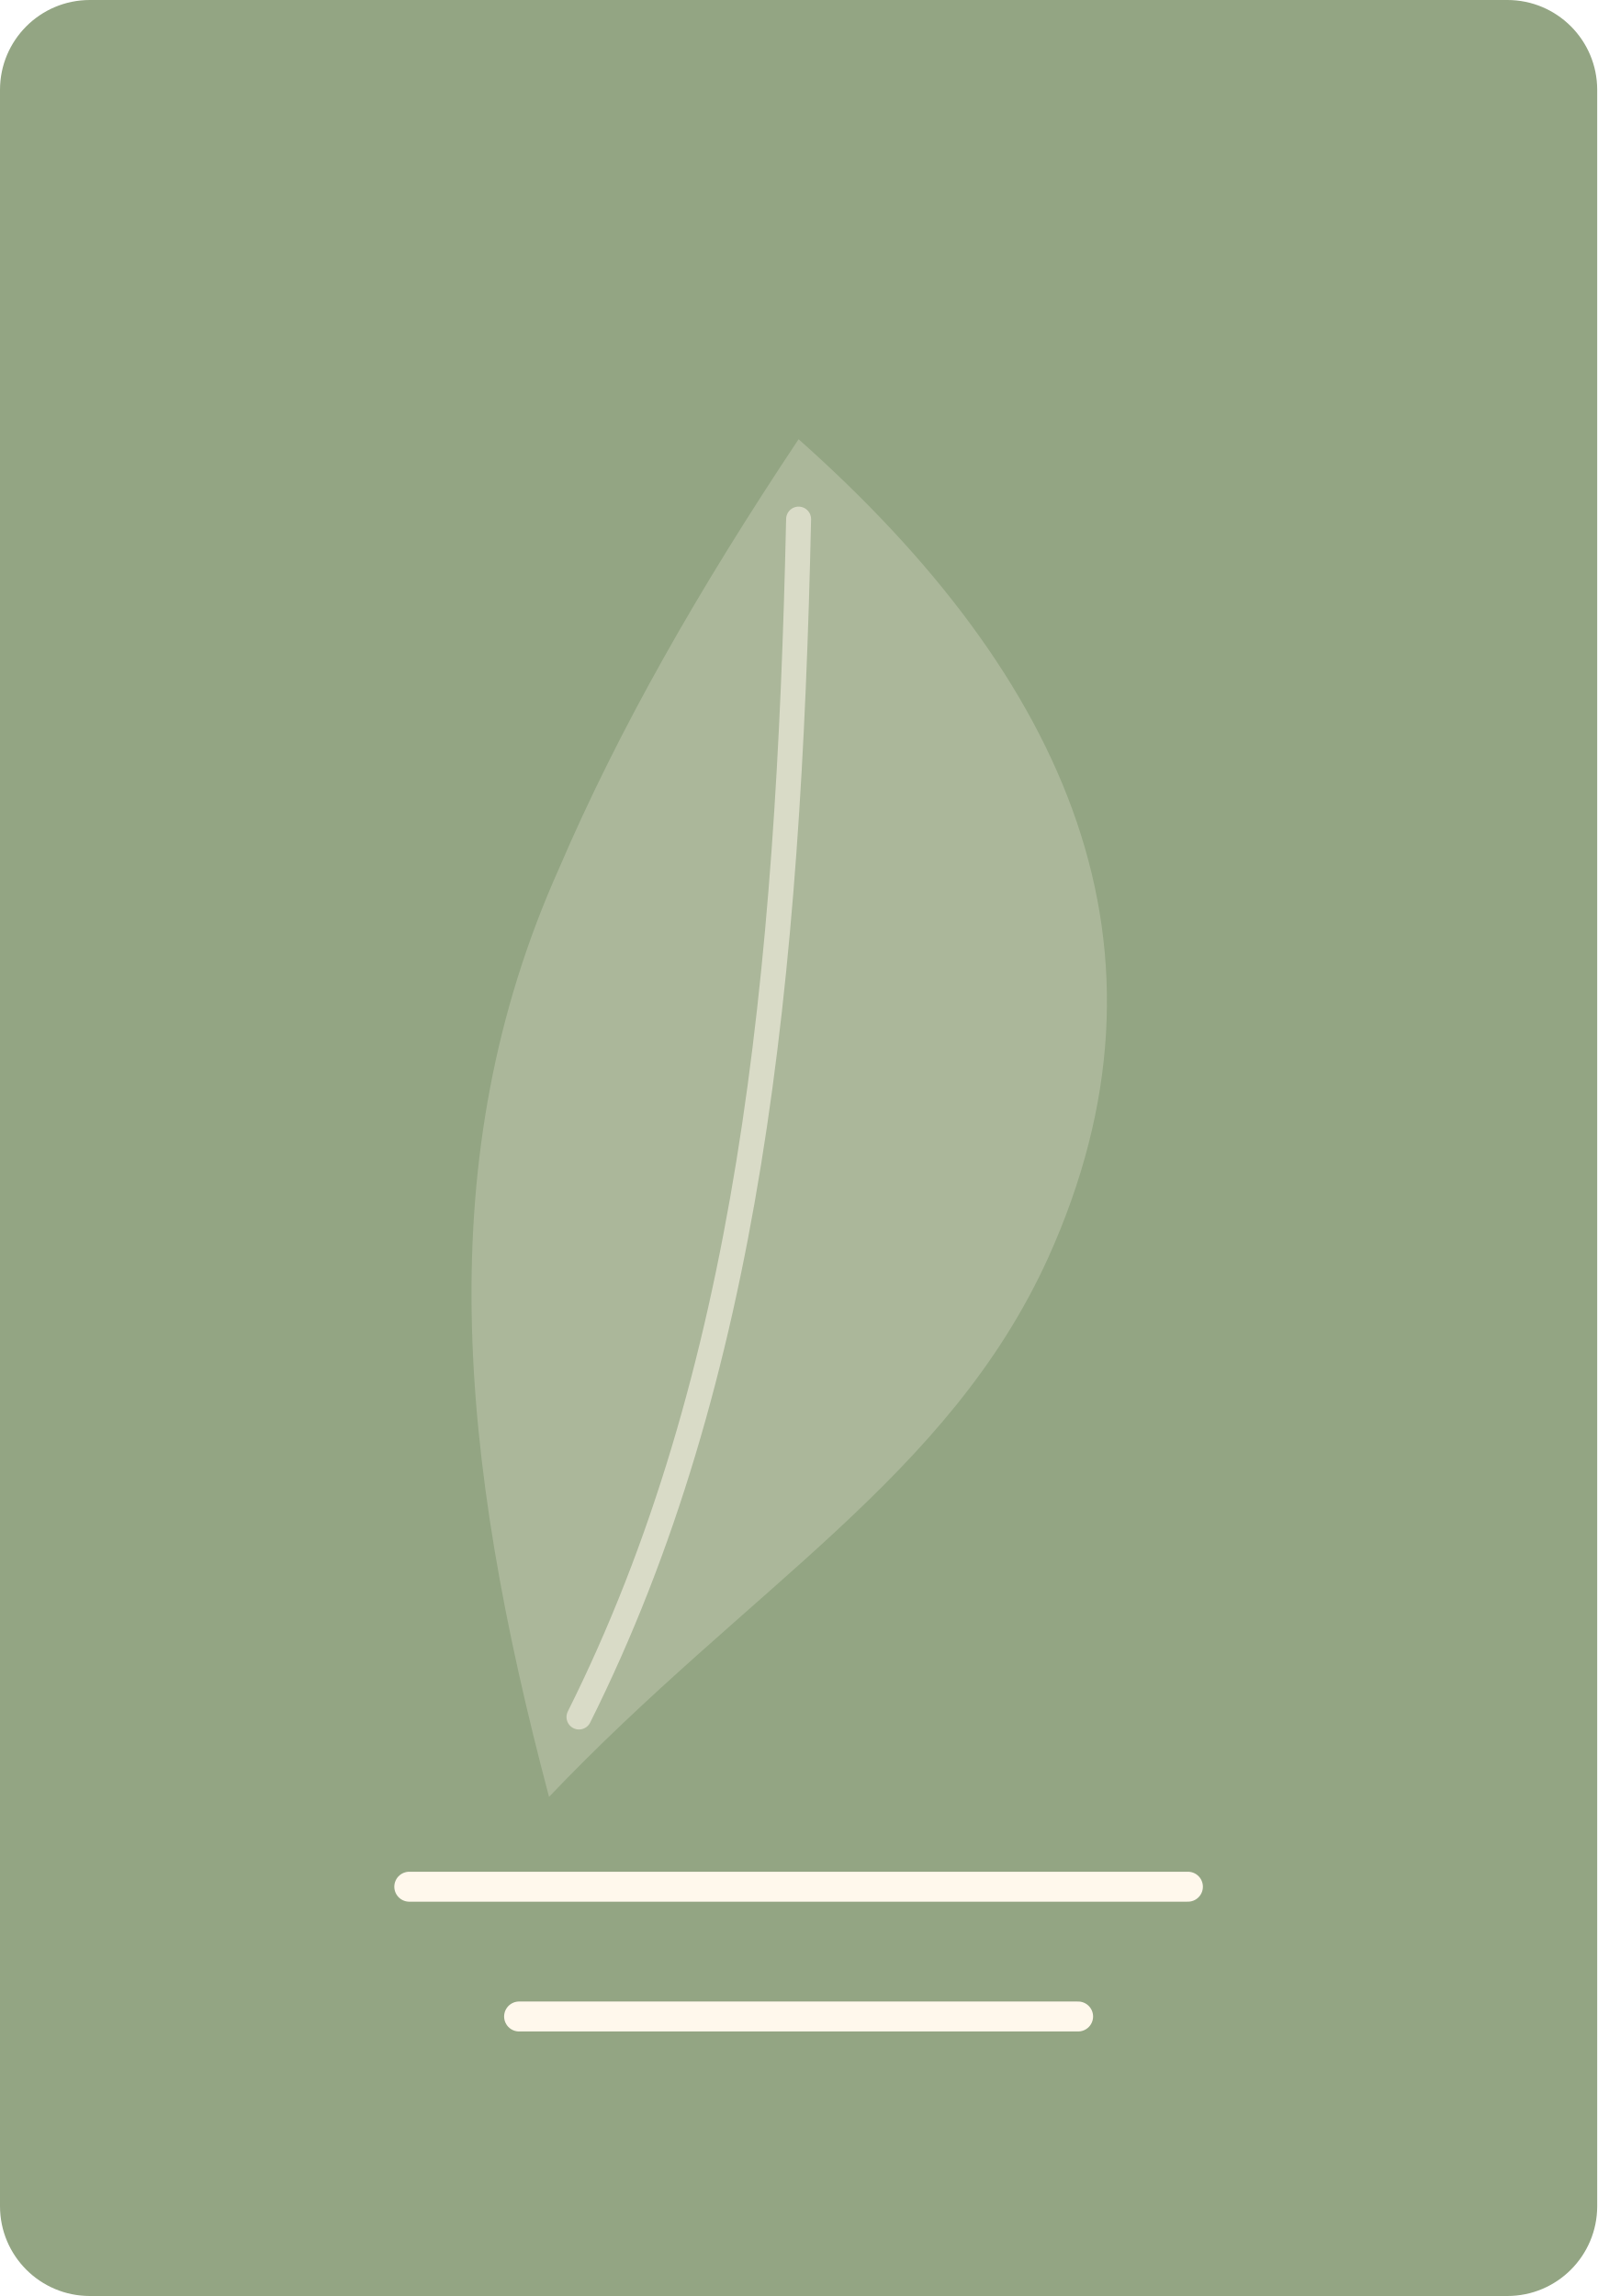
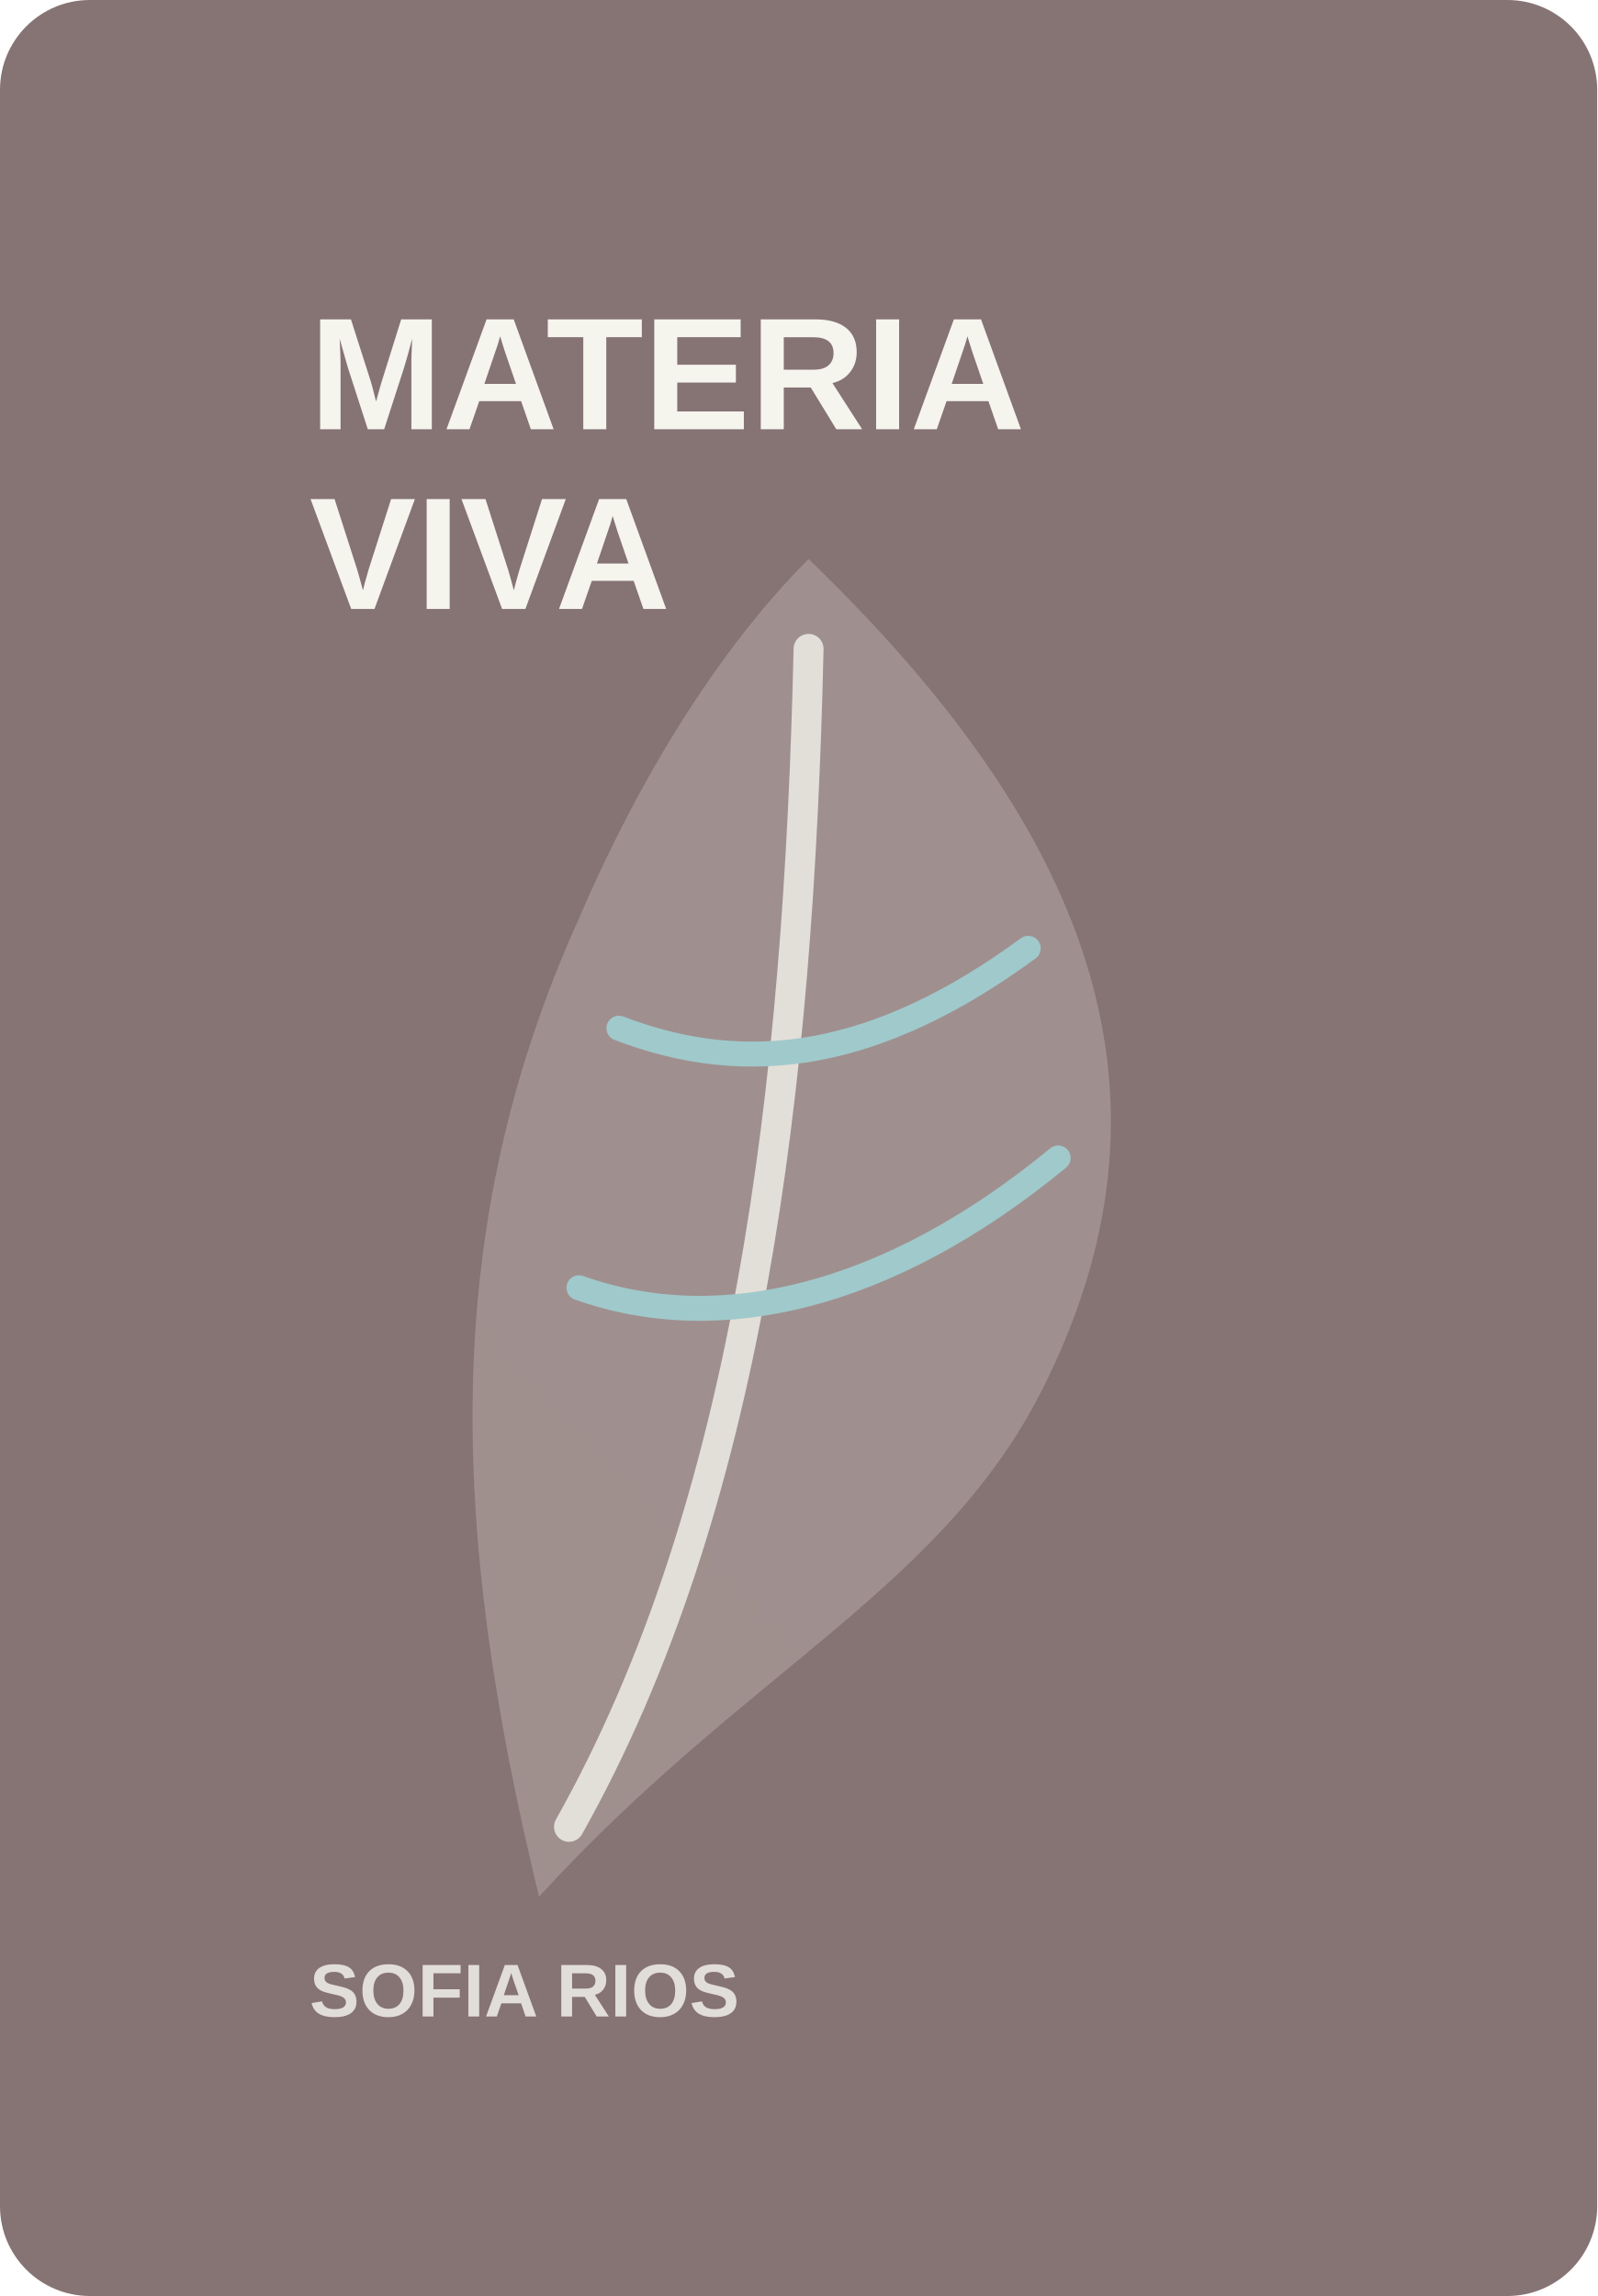
<svg xmlns="http://www.w3.org/2000/svg" width="320" height="460" viewBox="0 0 320 460" fill="none">
  <defs>
-     <linearGradient id="g" x1="0" y1="460" x2="320" y2="0">
-       <stop stop-color="#1B2B24" />
-       <stop offset="1" stop-color="#CDE0B1" />
+     <linearGradient id="cover" x1="0" y1="460" x2="320" y2="0">
+       <stop stop-color="#351E1C" />
+       <stop offset="0.44" stop-color="#733635" />
+       <stop offset="1" stop-color="#A0C9CB" />
    </linearGradient>
  </defs>
-   <rect width="320" height="460" rx="18" fill="url(#g)" />
-   <path d="M160 88C214 136 238 190 210 252C190 296 150 318 110 360C92 292 86 232 112 174C124 146 140 118 160 88Z" fill="#FFF8EC" opacity="0.22" />
-   <path d="M160 104C158 196 150 276 116 344" stroke="#FFF8EC" stroke-opacity="0.55" stroke-width="5" stroke-linecap="round" />
-   <path d="M82 378H238M104 404H216" stroke="#FFF8EC" stroke-width="6" stroke-linecap="round" />
+   <rect width="320" height="460" rx="18" fill="url(#cover)" />
+   <path d="M162 112C218 166 238 218 210 276C190 318 150 334 108 380C90 306 88 246 116 184C128 156 144 130 162 112Z" fill="#F5F4ED" opacity="0.22" />
+   <path d="M162 130C160 218 150 302 114 366" stroke="#F5F4ED" stroke-opacity="0.78" stroke-width="6" stroke-linecap="round" />
+   <path d="M124 206C150 216 176 212 206 190M116 258C144 268 178 260 212 232" stroke="#A0C9CB" stroke-width="5" stroke-linecap="round" />
+   <text x="62" y="86" fill="#F5F4ED" font-family="Arial, sans-serif" font-size="32" font-weight="800">MATERIA</text>
+   <text x="62" y="122" fill="#F5F4ED" font-family="Arial, sans-serif" font-size="32" font-weight="800">VIVA</text>
+   <text x="62" y="404" fill="#F5F4ED" fill-opacity="0.82" font-family="Arial, sans-serif" font-size="15" font-weight="700">SOFIA RIOS</text>
</svg>
